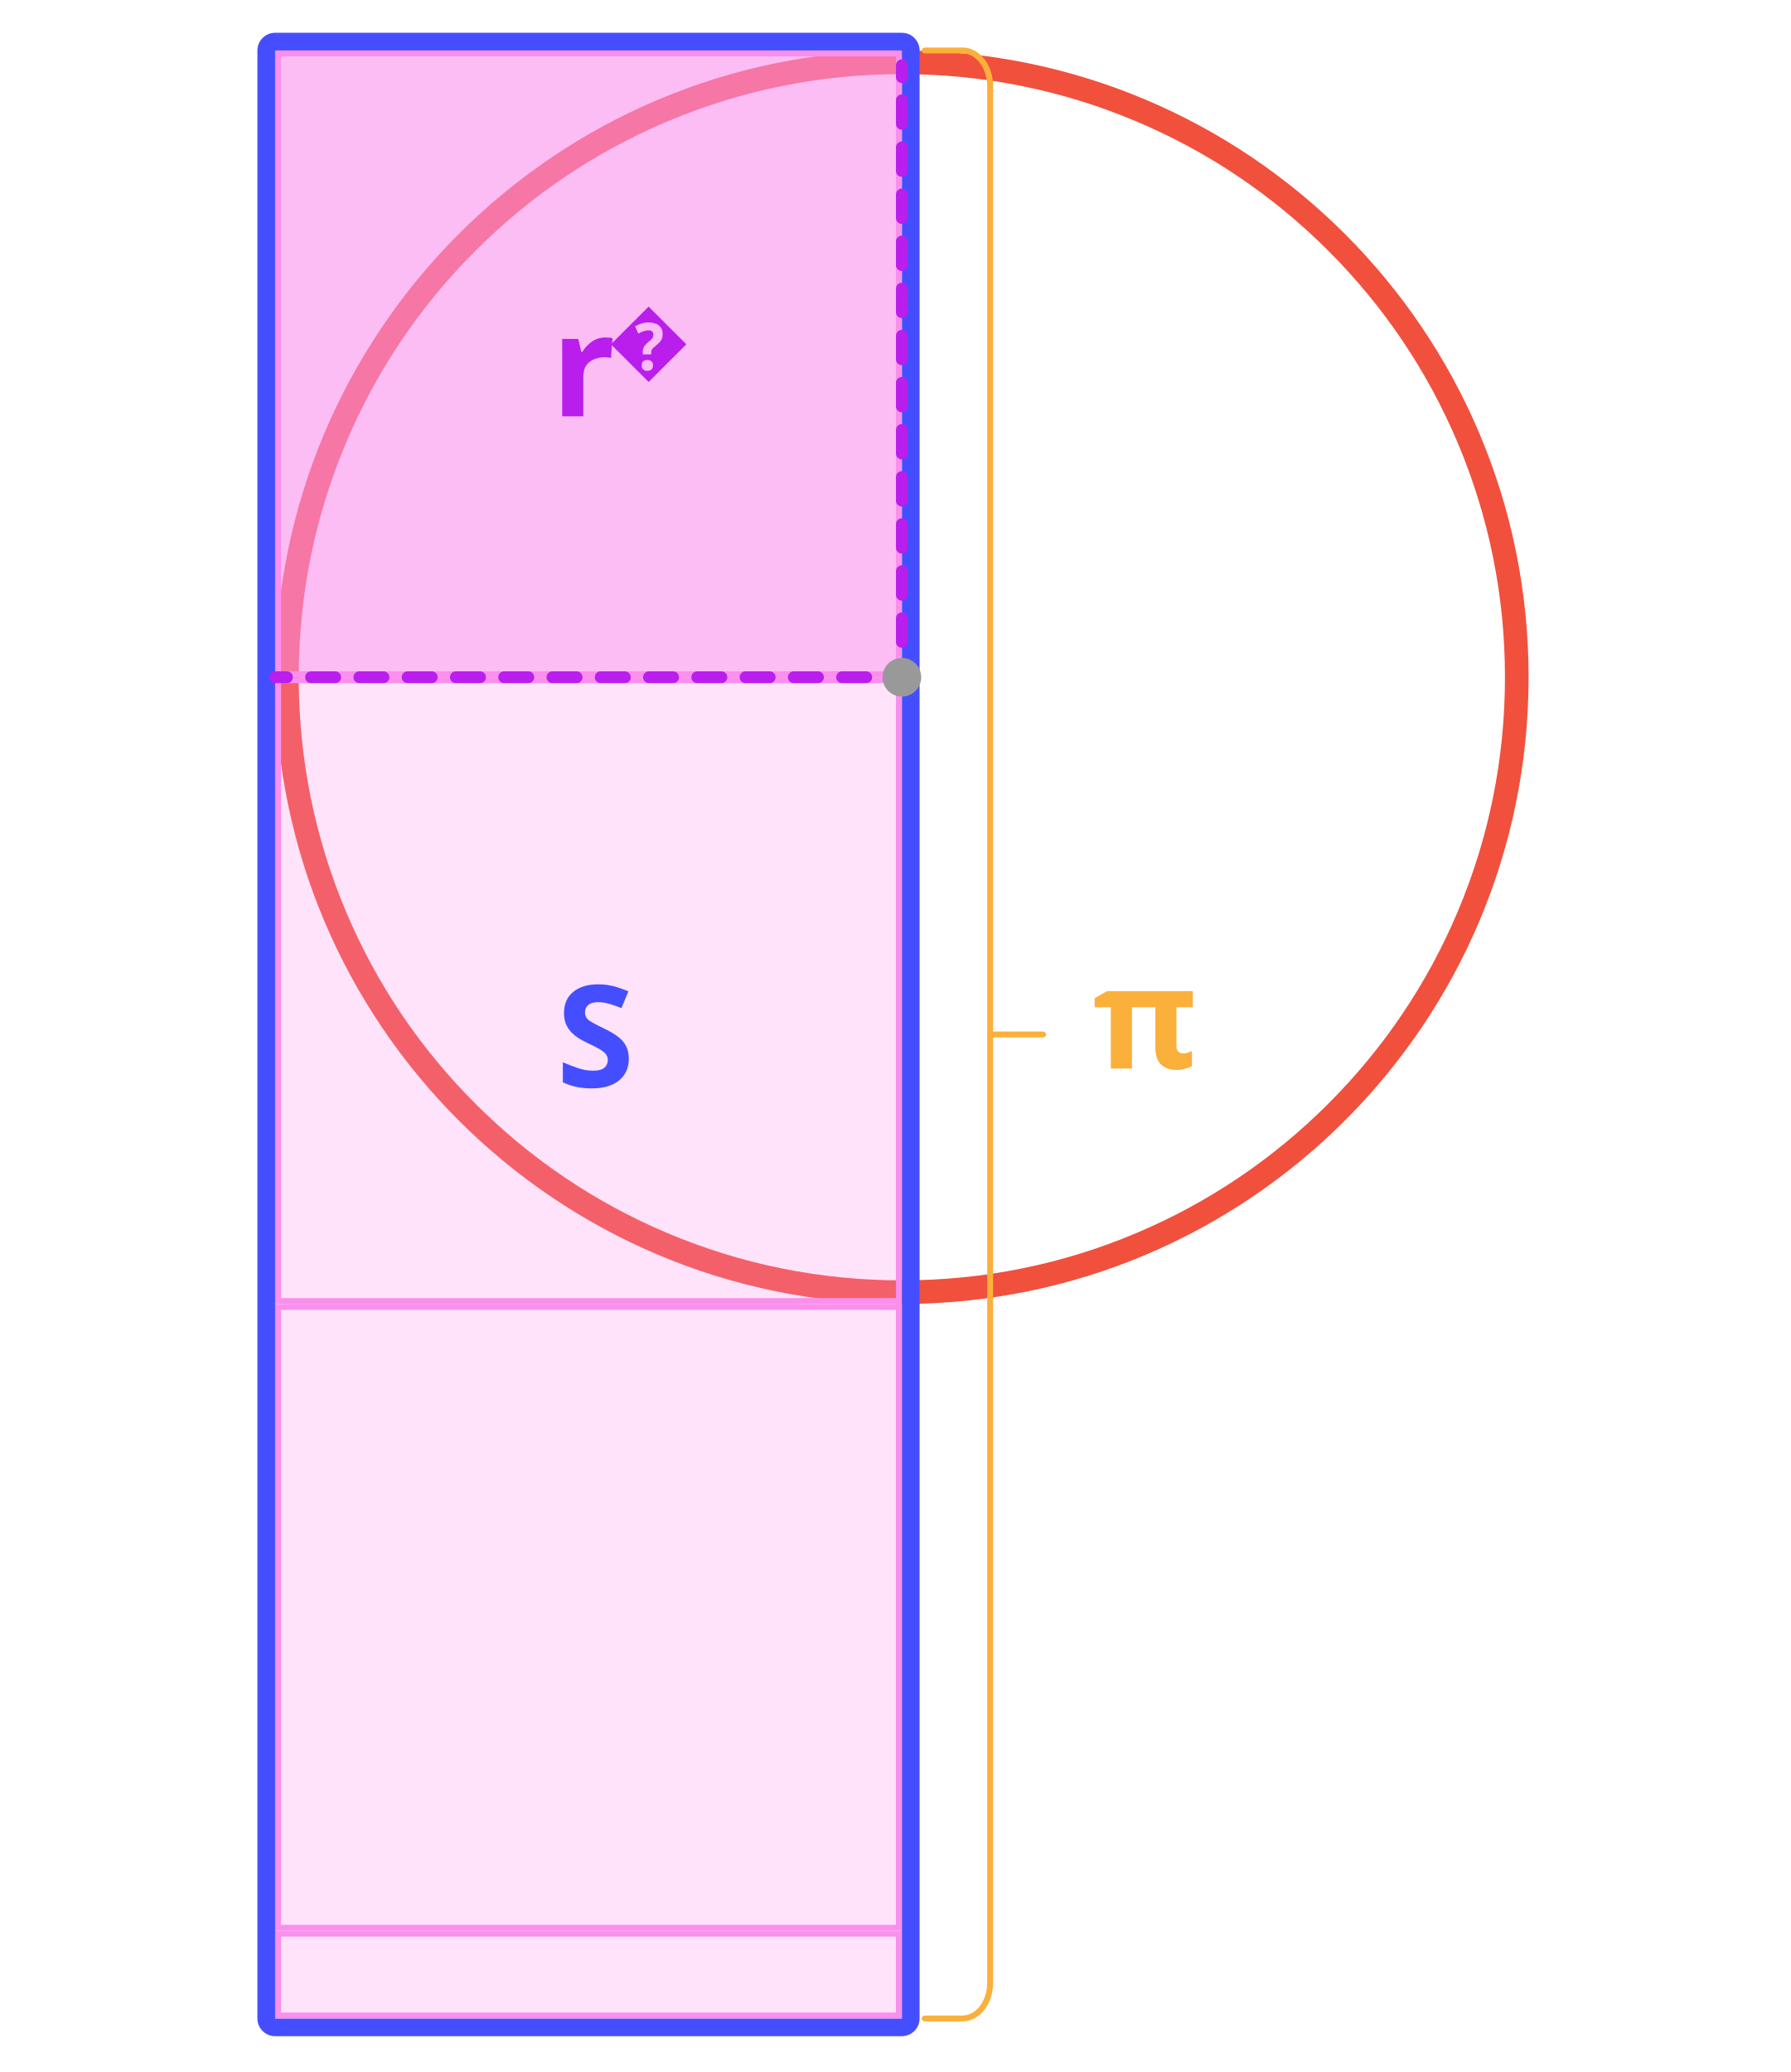
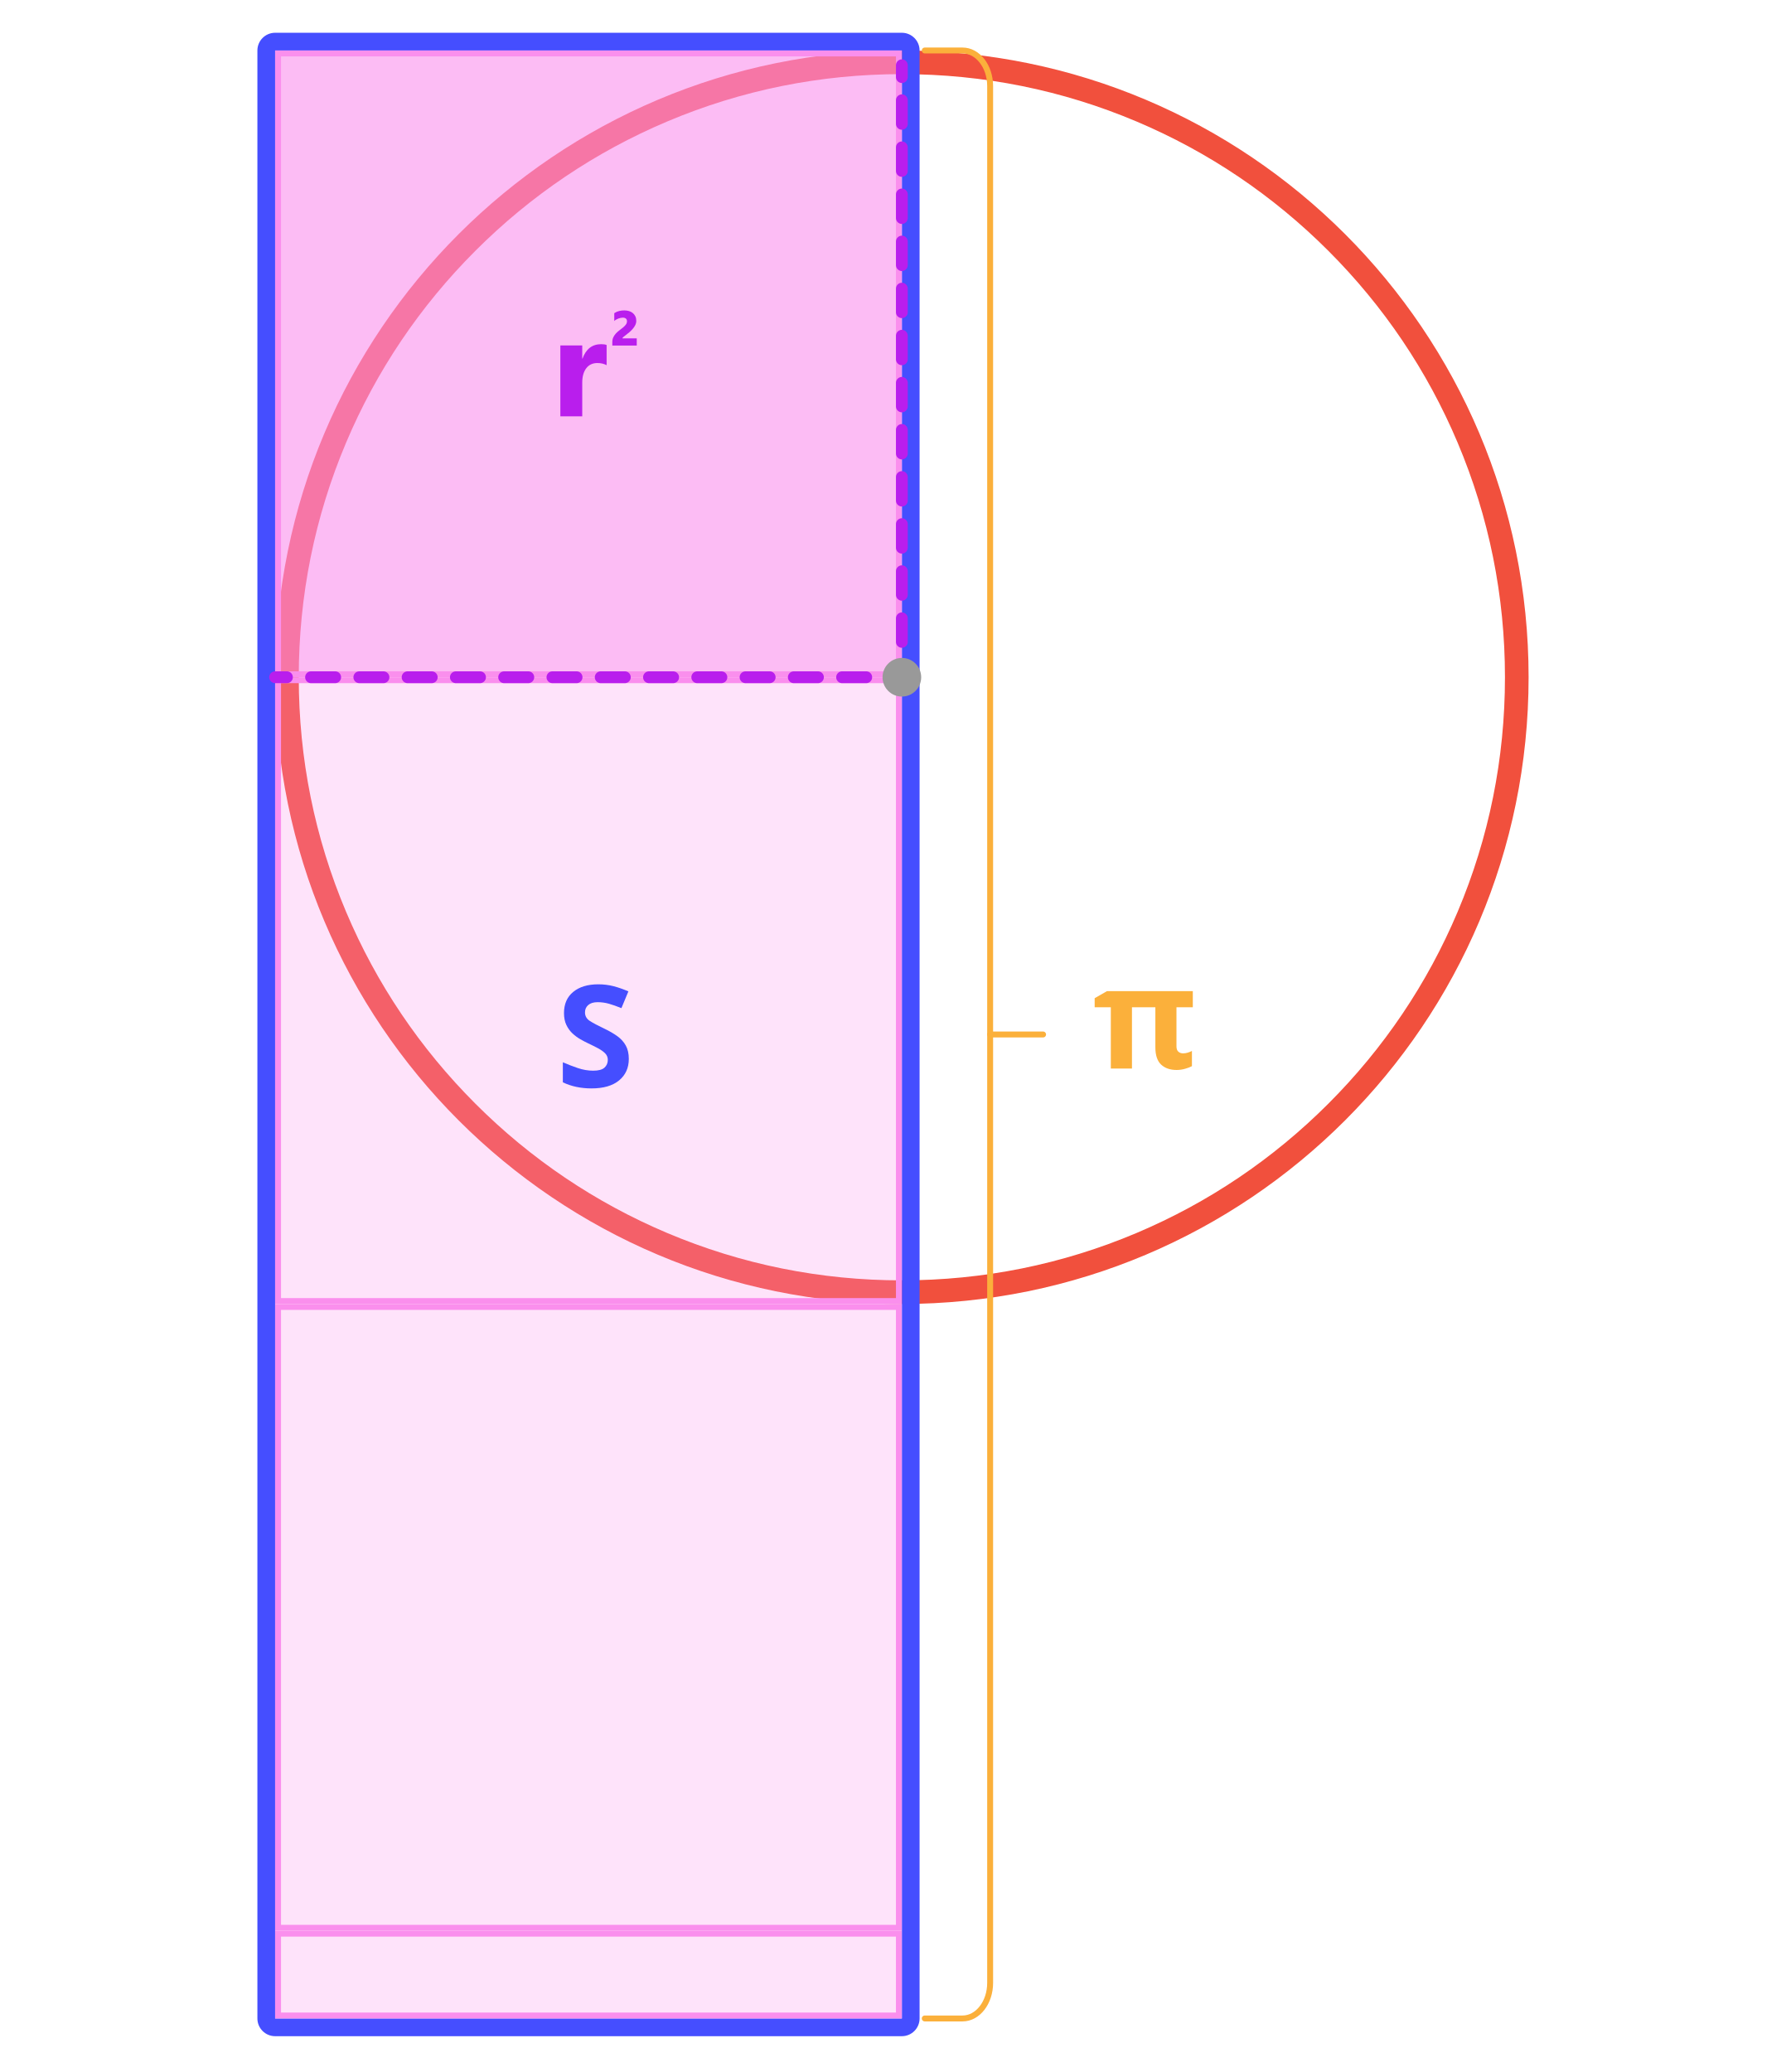
<svg xmlns="http://www.w3.org/2000/svg" id="a" viewBox="0 0 606.02 701.29">
  <path d="m305.25,25.09c27.56,0,54.29,5.4,79.45,16.04,24.31,10.28,46.14,25,64.89,43.75,18.75,18.75,33.47,40.58,43.75,64.89,10.64,25.16,16.04,51.89,16.04,79.45s-5.4,54.29-16.04,79.45c-10.28,24.31-25,46.14-43.75,64.89-18.75,18.75-40.58,33.47-64.89,43.75-25.16,10.64-51.89,16.04-79.45,16.04s-54.29-5.4-79.45-16.04c-24.31-10.28-46.14-25-64.89-43.75-18.75-18.75-33.47-40.58-43.75-64.89-10.64-25.16-16.04-51.89-16.04-79.45s5.4-54.29,16.04-79.45c10.28-24.31,25-46.14,43.75-64.89,18.75-18.75,40.58-33.47,64.89-43.75,25.16-10.64,51.89-16.04,79.45-16.04m0-8c-117.15,0-212.13,94.97-212.13,212.13s94.97,212.13,212.13,212.13,212.13-94.97,212.13-212.13S422.4,17.09,305.25,17.09h0Z" style="fill:#f1503d;" />
  <path d="m305.25,17.09v666.08H93.12V17.09h212.13m0-6H93.12c-3.31,0-6,2.69-6,6v666.08c0,3.31,2.69,6,6,6h212.13c3.31,0,6-2.69,6-6V17.09c0-3.31-2.69-6-6-6h0Z" style="fill:#454eff;" />
  <g>
    <rect x="94.12" y="18.09" width="210.13" height="210.13" style="fill:#fa8fed; opacity:.6;" />
    <path d="m303.25,19.09v208.13H95.12V19.09h208.13m2-2H93.12v212.13h212.13V17.09h0Z" style="fill:#fa8fed;" />
  </g>
  <g>
    <rect x="94.12" y="442.35" width="210.13" height="210.13" style="fill:#fa8fed; opacity:.25;" />
    <path d="m303.25,443.35v208.13H95.12v-208.13h208.13m2-2H93.12v212.13h212.13v-212.13h0Z" style="fill:#fa8fed;" />
  </g>
  <g>
    <rect x="94.12" y="654.47" width="210.13" height="27.7" style="fill:#fa8fed; opacity:.25;" />
    <path d="m303.25,655.47v25.7H95.12v-25.7h208.13m2-2H93.12v29.7h212.13v-29.7h0Z" style="fill:#fa8fed;" />
  </g>
  <g>
    <rect x="94.12" y="230.22" width="210.13" height="210.13" style="fill:#fa8fed; opacity:.25;" />
    <path d="m303.25,231.22v208.13H95.12v-208.13h208.13m2-2H93.12v212.13h212.13v-212.13h0Z" style="fill:#fa8fed;" />
  </g>
  <g>
    <line x1="305.25" y1="229.22" x2="305.25" y2="225.22" style="fill:none; stroke:#b91eed; stroke-linecap:round; stroke-miterlimit:10; stroke-width:4px;" />
    <line x1="305.25" y1="217.25" x2="305.25" y2="30.07" style="fill:none; stroke:#b91eed; stroke-dasharray:0 0 7.97 7.97; stroke-linecap:round; stroke-miterlimit:10; stroke-width:4px;" />
    <line x1="305.25" y1="26.09" x2="305.25" y2="22.09" style="fill:none; stroke:#b91eed; stroke-linecap:round; stroke-miterlimit:10; stroke-width:4px;" />
  </g>
  <g>
    <line x1="93.12" y1="229.22" x2="97.12" y2="229.22" style="fill:none; stroke:#b91eed; stroke-linecap:round; stroke-miterlimit:10; stroke-width:4px;" />
    <line x1="105.28" y1="229.22" x2="297.16" y2="229.22" style="fill:none; stroke:#b91eed; stroke-dasharray:0 0 8.17 8.17; stroke-linecap:round; stroke-miterlimit:10; stroke-width:4px;" />
    <line x1="301.25" y1="229.22" x2="305.25" y2="229.22" style="fill:none; stroke:#b91eed; stroke-linecap:round; stroke-miterlimit:10; stroke-width:4px;" />
  </g>
  <circle cx="305.25" cy="229.22" r="6.54" style="fill:#999;" />
  <g>
-     <text transform="translate(186.54 140.92)" style="fill:#b91eed; font-family:SegoeUI-Bold, 'Segoe UI'; font-size:48px; font-weight:700;">
-       <tspan x="0" y="0">r</tspan>
-     </text>
-     <text transform="translate(205.64 124.94) scale(.58)" style="fill:#b91eed; font-family:SegoeUI-Bold, 'Segoe UI'; font-size:48px; font-weight:700;">
-       <tspan x="0" y="0">�</tspan>
-     </text>
+     <path d="m205.32,123.6c-.89-.48-1.93-.73-3.12-.73-1.61,0-2.87.59-3.77,1.77s-1.36,2.79-1.36,4.82v11.46h-7.41v-24h7.41v4.45h.09c1.17-3.25,3.28-4.88,6.33-4.88.78,0,1.39.09,1.83.28v6.82Z" style="fill:#b91eed;" />
+     <path d="m215.5,116.96h-8.25v-1.15c0-.66.12-1.23.37-1.72.25-.49.55-.93.92-1.31.36-.38.76-.72,1.19-1.04.43-.31.82-.62,1.19-.93.36-.31.67-.62.92-.96.25-.33.37-.72.37-1.15,0-.38-.13-.68-.38-.88-.26-.21-.6-.31-1.04-.31-.22,0-.46.03-.72.08-.26.05-.53.13-.79.23-.26.1-.51.22-.75.36-.24.14-.45.29-.62.46v-2.65c.55-.36,1.1-.6,1.67-.73s1.15-.2,1.75-.2c.56,0,1.09.08,1.59.23.49.15.92.38,1.28.68s.64.67.85,1.11.31.94.31,1.52c0,.51-.12.99-.35,1.45-.23.46-.52.88-.87,1.28-.35.4-.72.77-1.12,1.11s-.77.64-1.12.9c-.35.26-.64.49-.87.68-.23.19-.35.34-.35.45v.05h4.84v2.43Z" style="fill:#b91eed;" />
  </g>
  <text transform="translate(369.93 361.66)" style="fill:#fbb03b; font-family:SegoeUI-Bold, 'Segoe UI'; font-size:48px; font-weight:700;">
    <tspan x="0" y="0">π</tspan>
  </text>
  <text transform="translate(188.3 367.9)" style="fill:#454eff; font-family:SegoeUI-Bold, 'Segoe UI'; font-size:48px; font-weight:700;">
    <tspan x="0" y="0">S</tspan>
  </text>
  <path d="m313,17.09h12.79c5.16,0,9.34,5.39,9.34,12.03v642.02c0,6.64-4.18,12.03-9.34,12.03h-12.79" style="fill:none; stroke:#fbb03b; stroke-linecap:round; stroke-miterlimit:10; stroke-width:2px;" />
  <line x1="335.13" y1="350.13" x2="353.05" y2="350.13" style="fill:none; stroke:#fbb03b; stroke-linecap:round; stroke-miterlimit:10; stroke-width:2px;" />
</svg>
